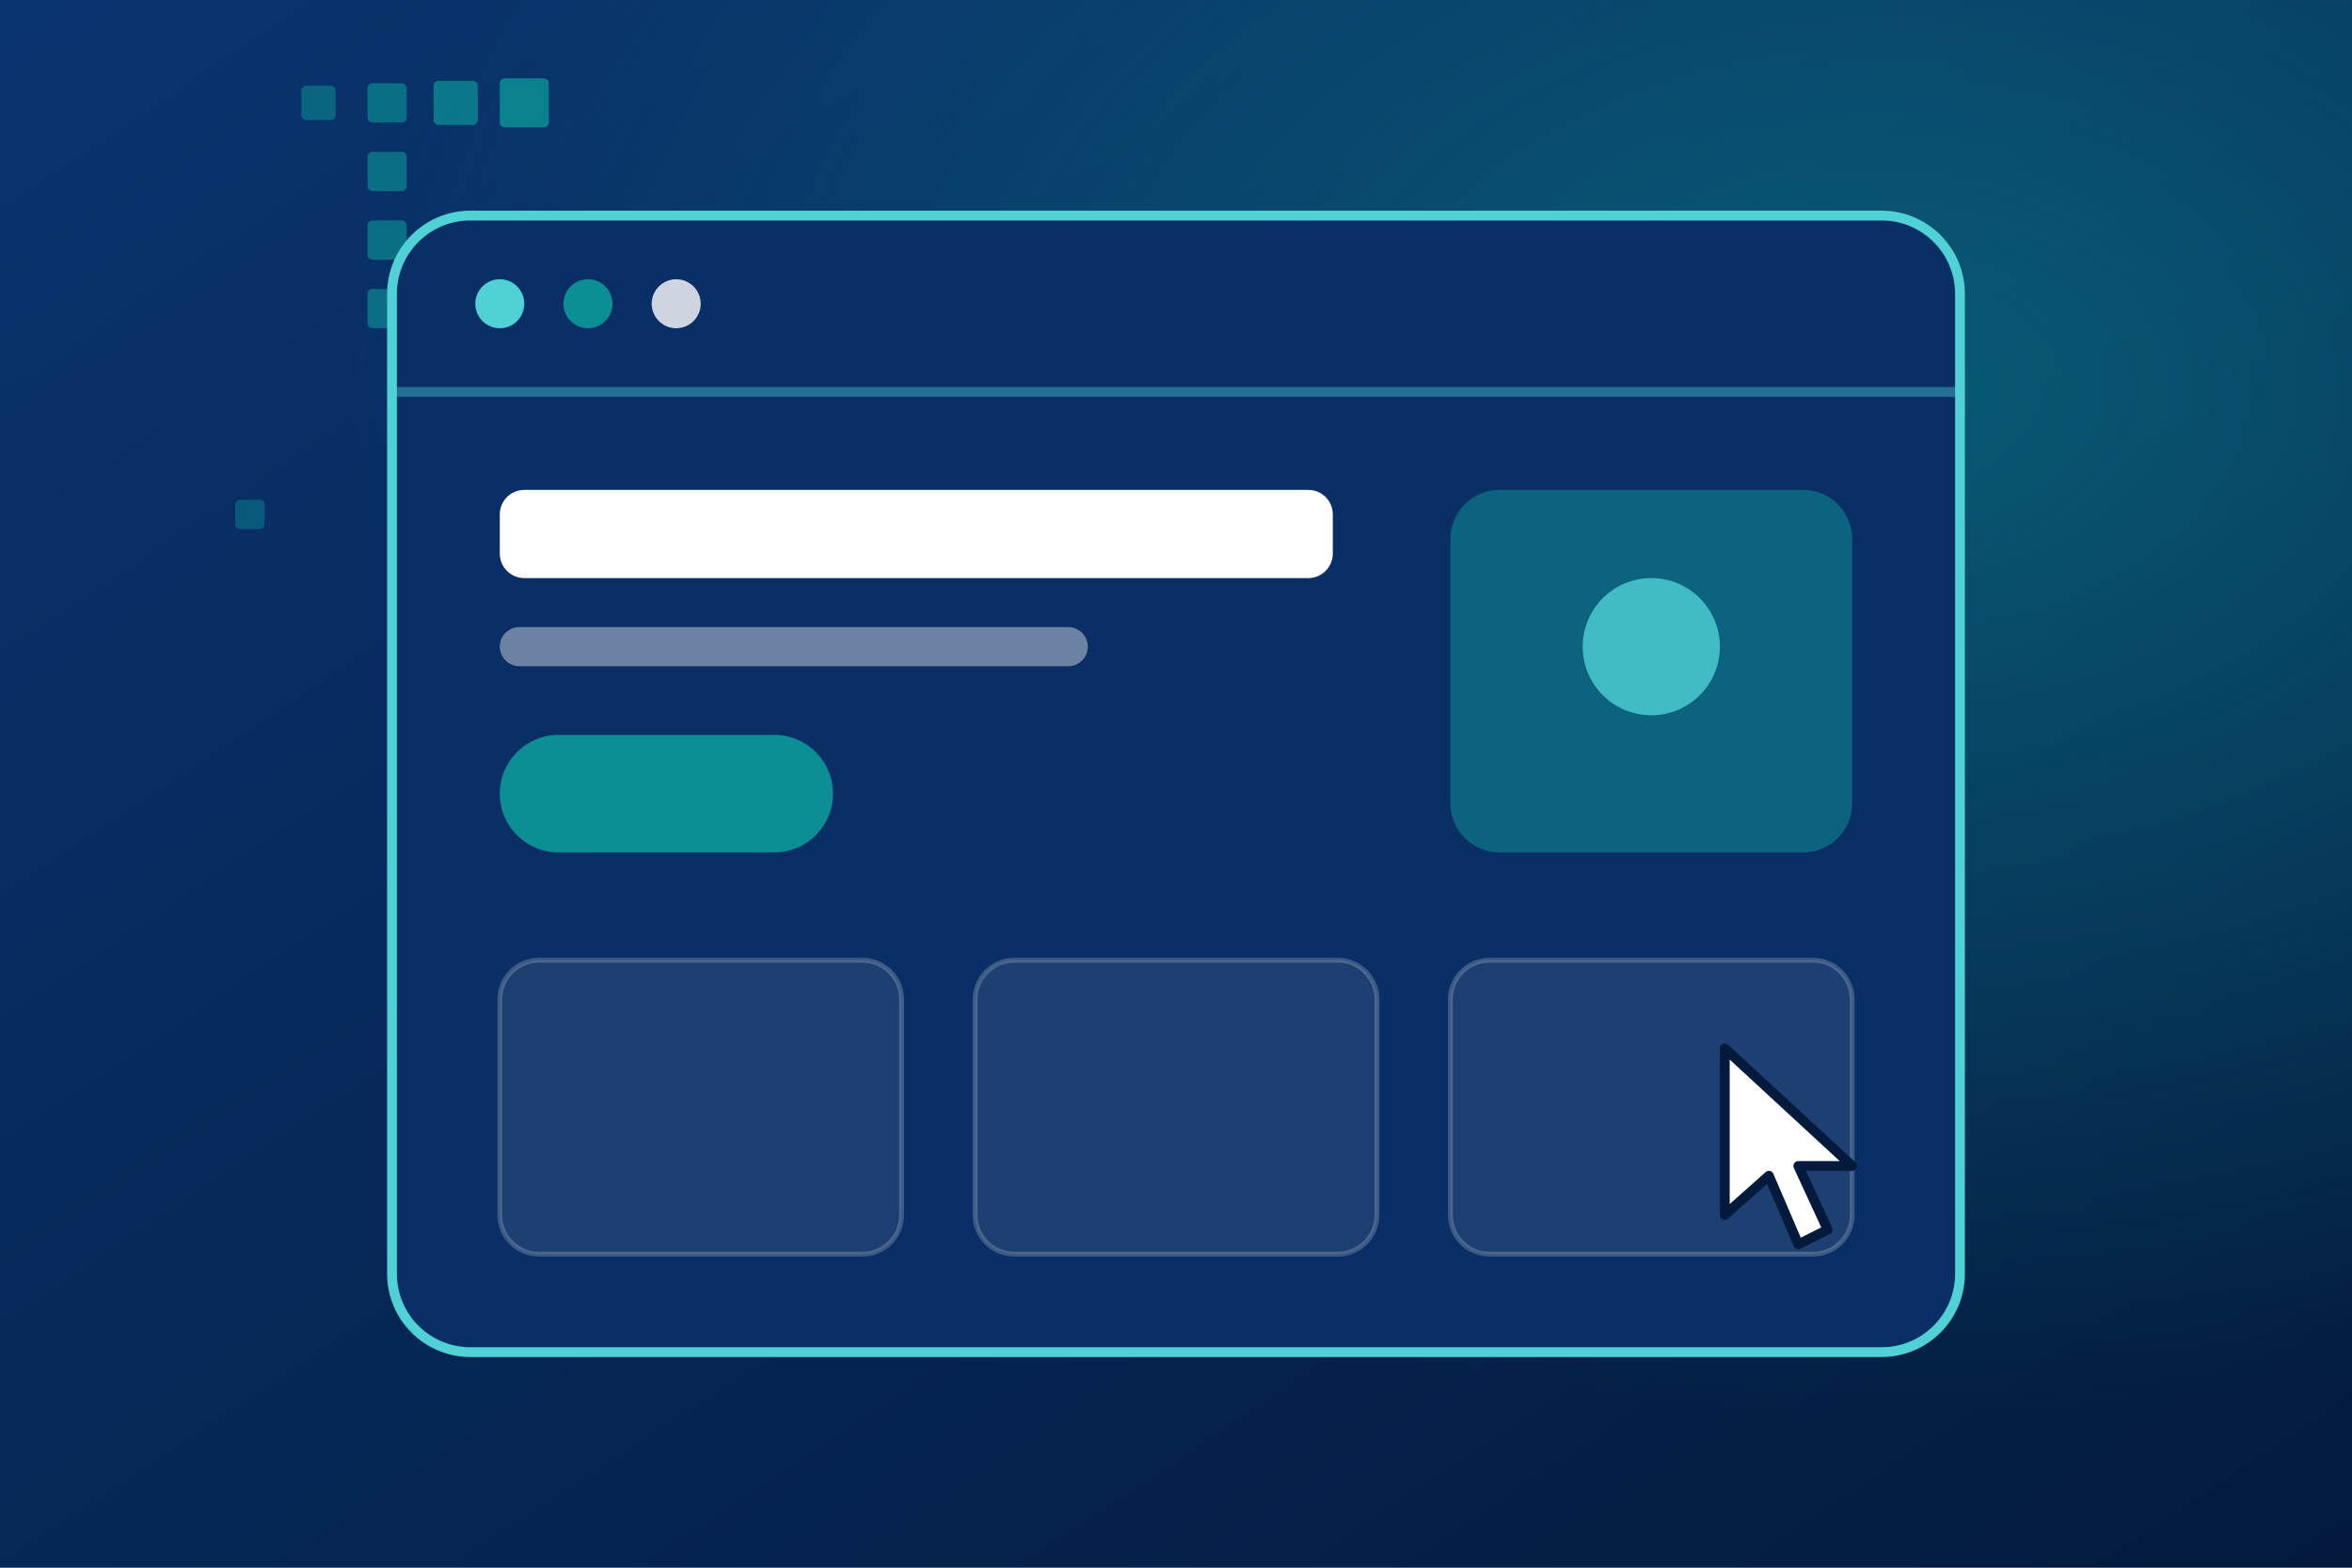
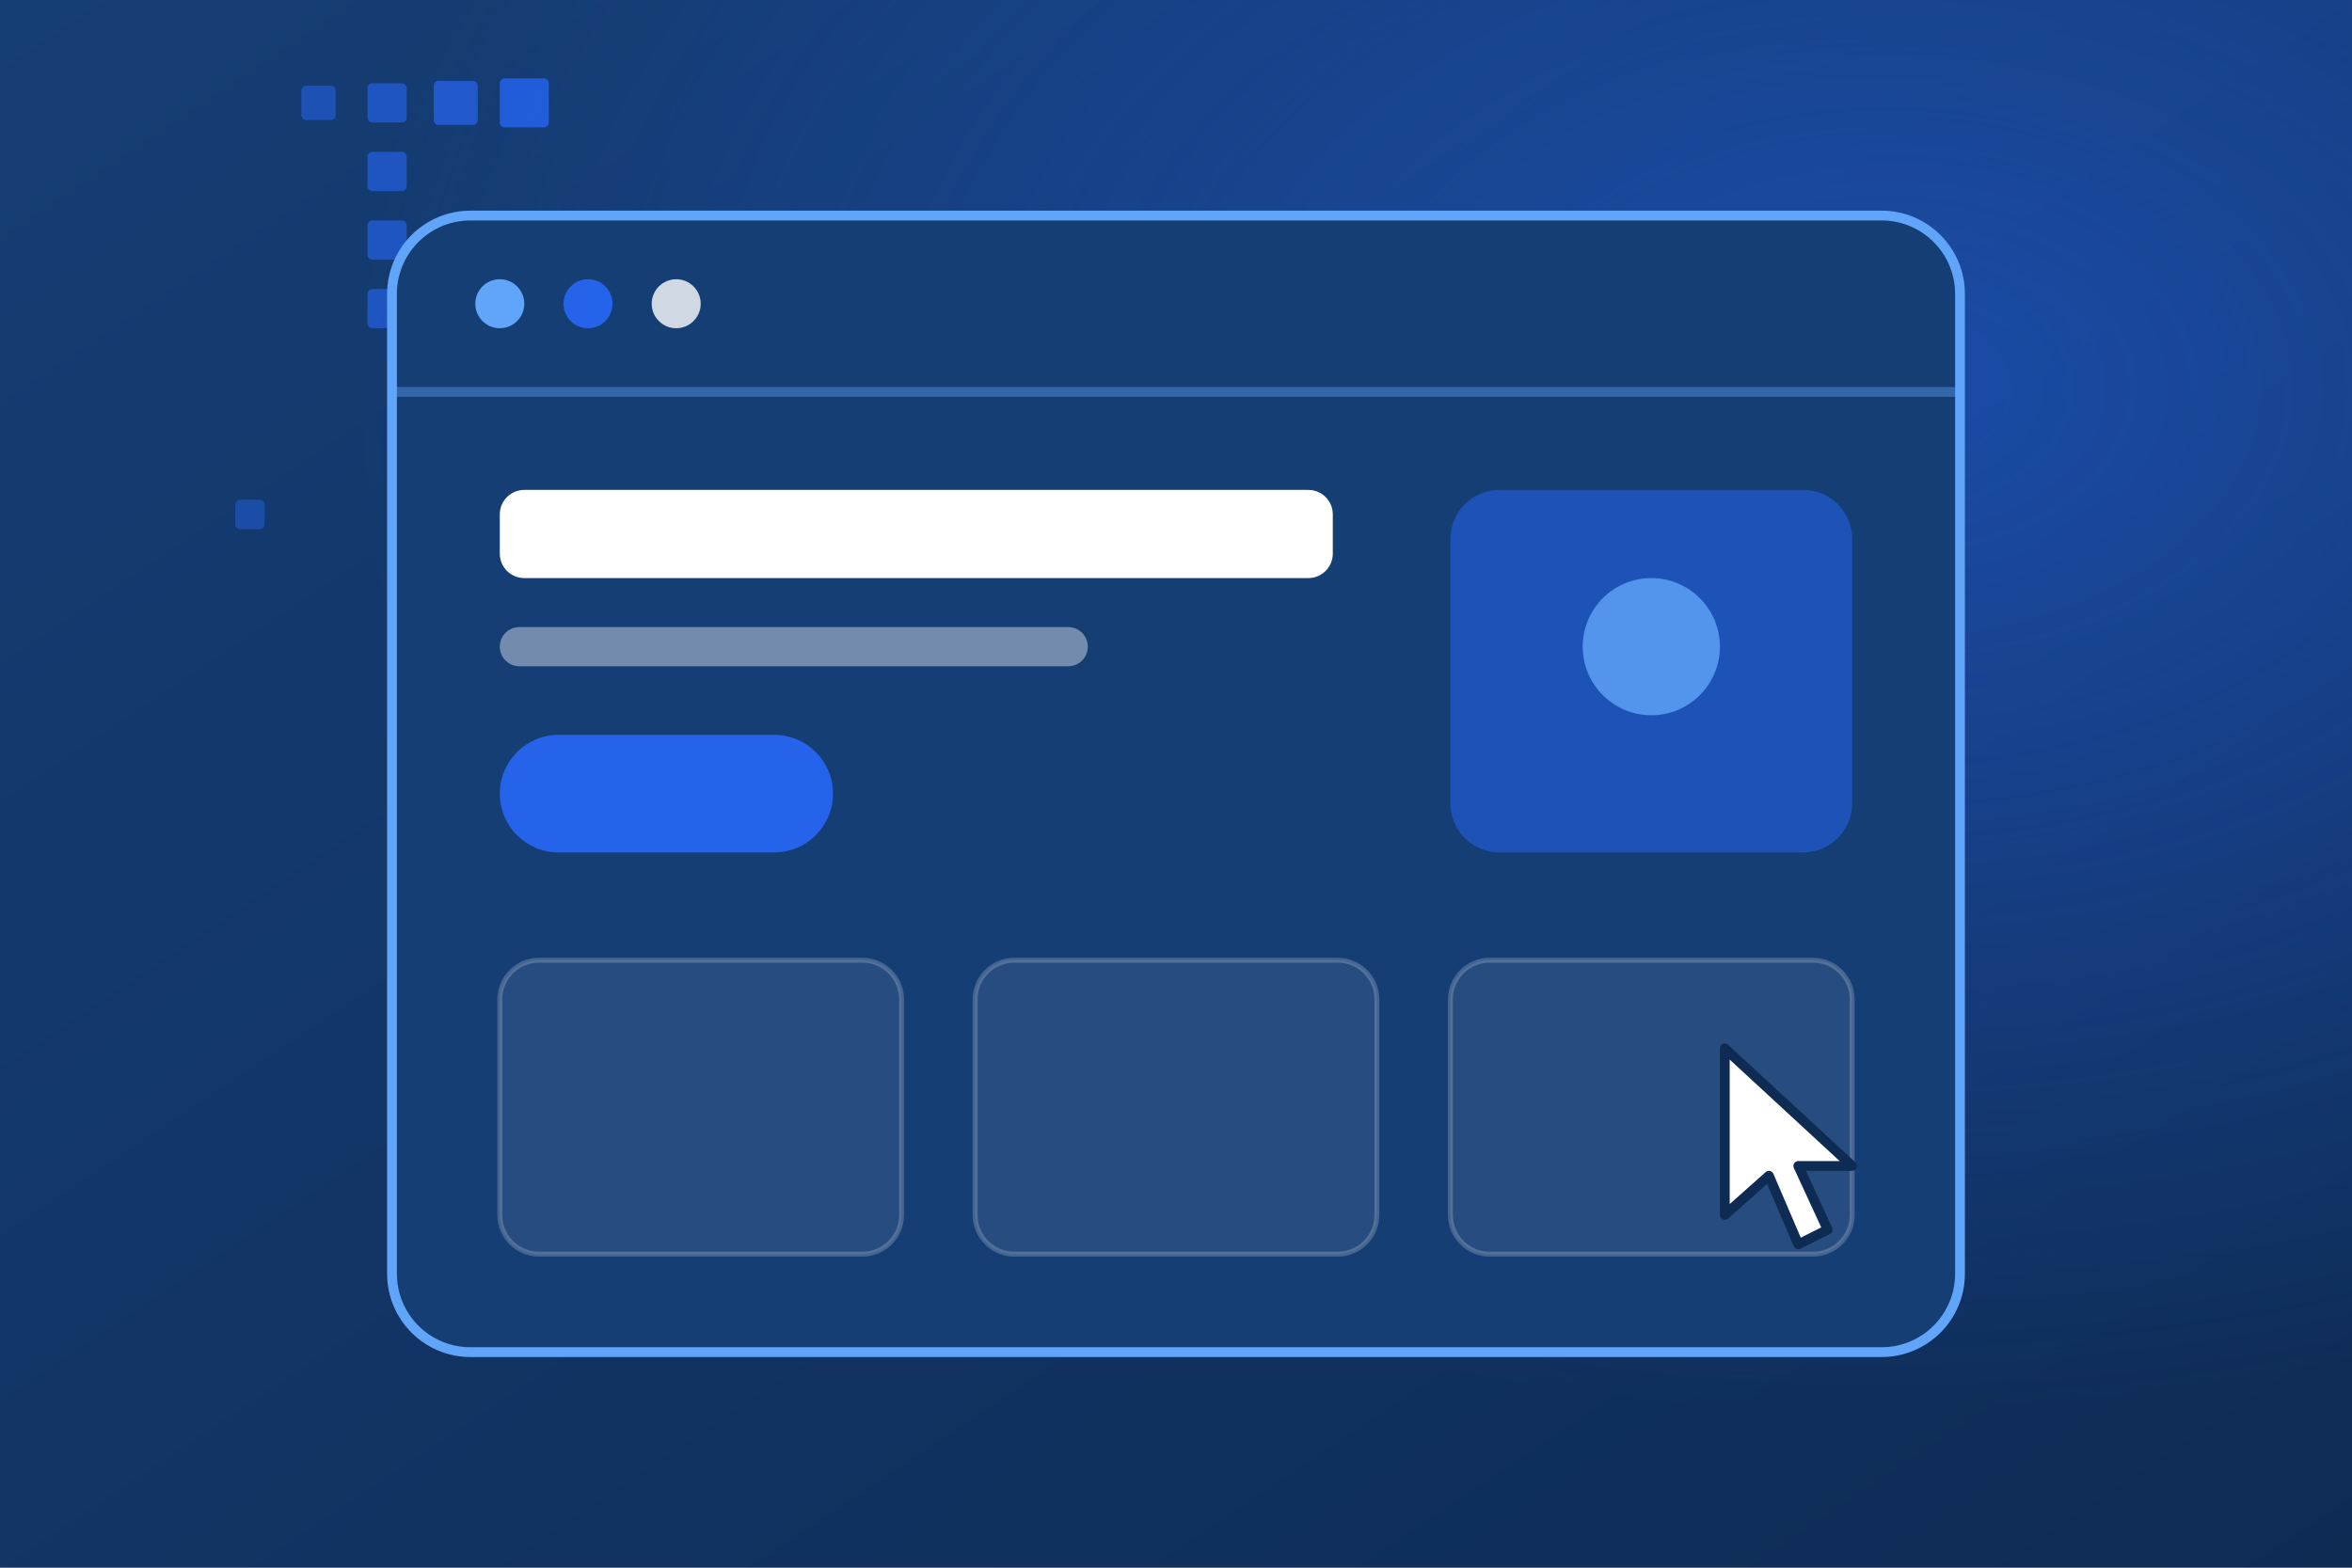
<svg xmlns="http://www.w3.org/2000/svg" viewBox="0 0 480 320" width="480" height="320" fill="none">
  <defs>
    <linearGradient id="bg-website-development" x1="0" y1="0" x2="1" y2="1">
-       <stop offset="0" stop-color="#0a3470" />
-       <stop offset="1" stop-color="#031a3d" />
+       <stop offset="0" stop-color="#153E75" />
+       <stop offset="1" stop-color="#0E2B54" />
    </linearGradient>
    <radialGradient id="glow-website-development" cx="0.8" cy="0.25" r=".65">
-       <stop offset="0" stop-color="#0b8f94" stop-opacity=".5" />
-       <stop offset="1" stop-color="#0b8f94" stop-opacity="0" />
+       <stop offset="0" stop-color="#2563EB" stop-opacity=".5" />
+       <stop offset="1" stop-color="#2563EB" stop-opacity="0" />
    </radialGradient>
  </defs>
  <rect width="480" height="320" fill="url(#bg-website-development)" />
  <rect width="480" height="320" fill="url(#glow-website-development)" />
-   <rect x="48.0" y="102.0" width="6.0" height="6.0" rx="1" fill="#0b8f94" opacity="0.45" />
-   <rect x="61.5" y="17.5" width="7.0" height="7.0" rx="1" fill="#0b8f94" opacity="0.55" />
-   <rect x="75.0" y="17.0" width="8.0" height="8.0" rx="1" fill="#0b8f94" opacity="0.65" />
-   <rect x="75.0" y="31.0" width="8.0" height="8.0" rx="1" fill="#0b8f94" opacity="0.65" />
-   <rect x="75.0" y="45.0" width="8.0" height="8.0" rx="1" fill="#0b8f94" opacity="0.65" />
-   <rect x="75.0" y="59.0" width="8.0" height="8.0" rx="1" fill="#0b8f94" opacity="0.65" />
-   <rect x="88.5" y="16.5" width="9.0" height="9.0" rx="1" fill="#0b8f94" opacity="0.75" />
-   <rect x="102.0" y="16.0" width="10.0" height="10.0" rx="1" fill="#0b8f94" opacity="0.85" />
-   <rect x="102.0" y="58.0" width="10.0" height="10.0" rx="1" fill="#0b8f94" opacity="0.85" />
-   <rect x="102.0" y="100.0" width="10.0" height="10.0" rx="1" fill="#0b8f94" opacity="0.85" />
-   <rect x="80" y="44" width="320" height="232" rx="16" fill="#0a2f66" stroke="#4fd1d6" stroke-width="2" />
-   <line x1="80" y1="80" x2="400" y2="80" stroke="#4fd1d6" stroke-opacity=".4" stroke-width="2" />
-   <circle cx="102" cy="62" r="5" fill="#4fd1d6" />
-   <circle cx="120" cy="62" r="5" fill="#0b8f94" />
+   <rect x="48.0" y="102.0" width="6.0" height="6.0" rx="1" fill="#2563EB" opacity="0.45" />
+   <rect x="61.5" y="17.5" width="7.0" height="7.0" rx="1" fill="#2563EB" opacity="0.55" />
+   <rect x="75.0" y="17.0" width="8.0" height="8.0" rx="1" fill="#2563EB" opacity="0.65" />
+   <rect x="75.0" y="31.0" width="8.0" height="8.0" rx="1" fill="#2563EB" opacity="0.65" />
+   <rect x="75.0" y="45.0" width="8.0" height="8.0" rx="1" fill="#2563EB" opacity="0.65" />
+   <rect x="75.0" y="59.0" width="8.0" height="8.0" rx="1" fill="#2563EB" opacity="0.65" />
+   <rect x="88.5" y="16.5" width="9.0" height="9.0" rx="1" fill="#2563EB" opacity="0.75" />
+   <rect x="102.0" y="16.0" width="10.0" height="10.0" rx="1" fill="#2563EB" opacity="0.85" />
+   <rect x="102.0" y="58.0" width="10.0" height="10.0" rx="1" fill="#2563EB" opacity="0.85" />
+   <rect x="102.0" y="100.0" width="10.0" height="10.0" rx="1" fill="#2563EB" opacity="0.85" />
+   <rect x="80" y="44" width="320" height="232" rx="16" fill="#153E75" stroke="#60A5FA" stroke-width="2" />
+   <line x1="80" y1="80" x2="400" y2="80" stroke="#60A5FA" stroke-opacity=".4" stroke-width="2" />
+   <circle cx="102" cy="62" r="5" fill="#60A5FA" />
+   <circle cx="120" cy="62" r="5" fill="#2563EB" />
  <circle cx="138" cy="62" r="5" fill="#ffffff" fill-opacity=".8" />
  <rect x="102" y="100" width="170" height="18" rx="5" fill="#ffffff" />
  <rect x="102" y="128" width="120" height="8" rx="4" fill="#ffffff" fill-opacity=".4" />
-   <rect x="102" y="150" width="68" height="24" rx="12" fill="#0b8f94" />
-   <rect x="296" y="100" width="82" height="74" rx="10" fill="#0b8f94" fill-opacity=".55" />
-   <circle cx="337" cy="132" r="14" fill="#4fd1d6" fill-opacity=".8" />
+   <rect x="102" y="150" width="68" height="24" rx="12" fill="#2563EB" />
+   <rect x="296" y="100" width="82" height="74" rx="10" fill="#2563EB" fill-opacity=".55" />
+   <circle cx="337" cy="132" r="14" fill="#60A5FA" fill-opacity=".8" />
  <rect class="pop" x="102" y="196" width="82" height="60" rx="8" fill="#ffffff" fill-opacity=".08" stroke="#ffffff" stroke-opacity=".2" />
  <rect class="pop" x="199" y="196" width="82" height="60" rx="8" fill="#ffffff" fill-opacity=".08" stroke="#ffffff" stroke-opacity=".2" />
  <rect class="pop" x="296" y="196" width="82" height="60" rx="8" fill="#ffffff" fill-opacity=".08" stroke="#ffffff" stroke-opacity=".2" />
-   <path class="float" d="M352 214 V248 L361 240 L367 254 L373 251 L367 238 L378 238Z" fill="#ffffff" stroke="#031a3d" stroke-width="2" stroke-linejoin="round" />
+   <path class="float" d="M352 214 V248 L361 240 L367 254 L373 251 L367 238 L378 238Z" fill="#ffffff" stroke="#0E2B54" stroke-width="2" stroke-linejoin="round" />
</svg>
